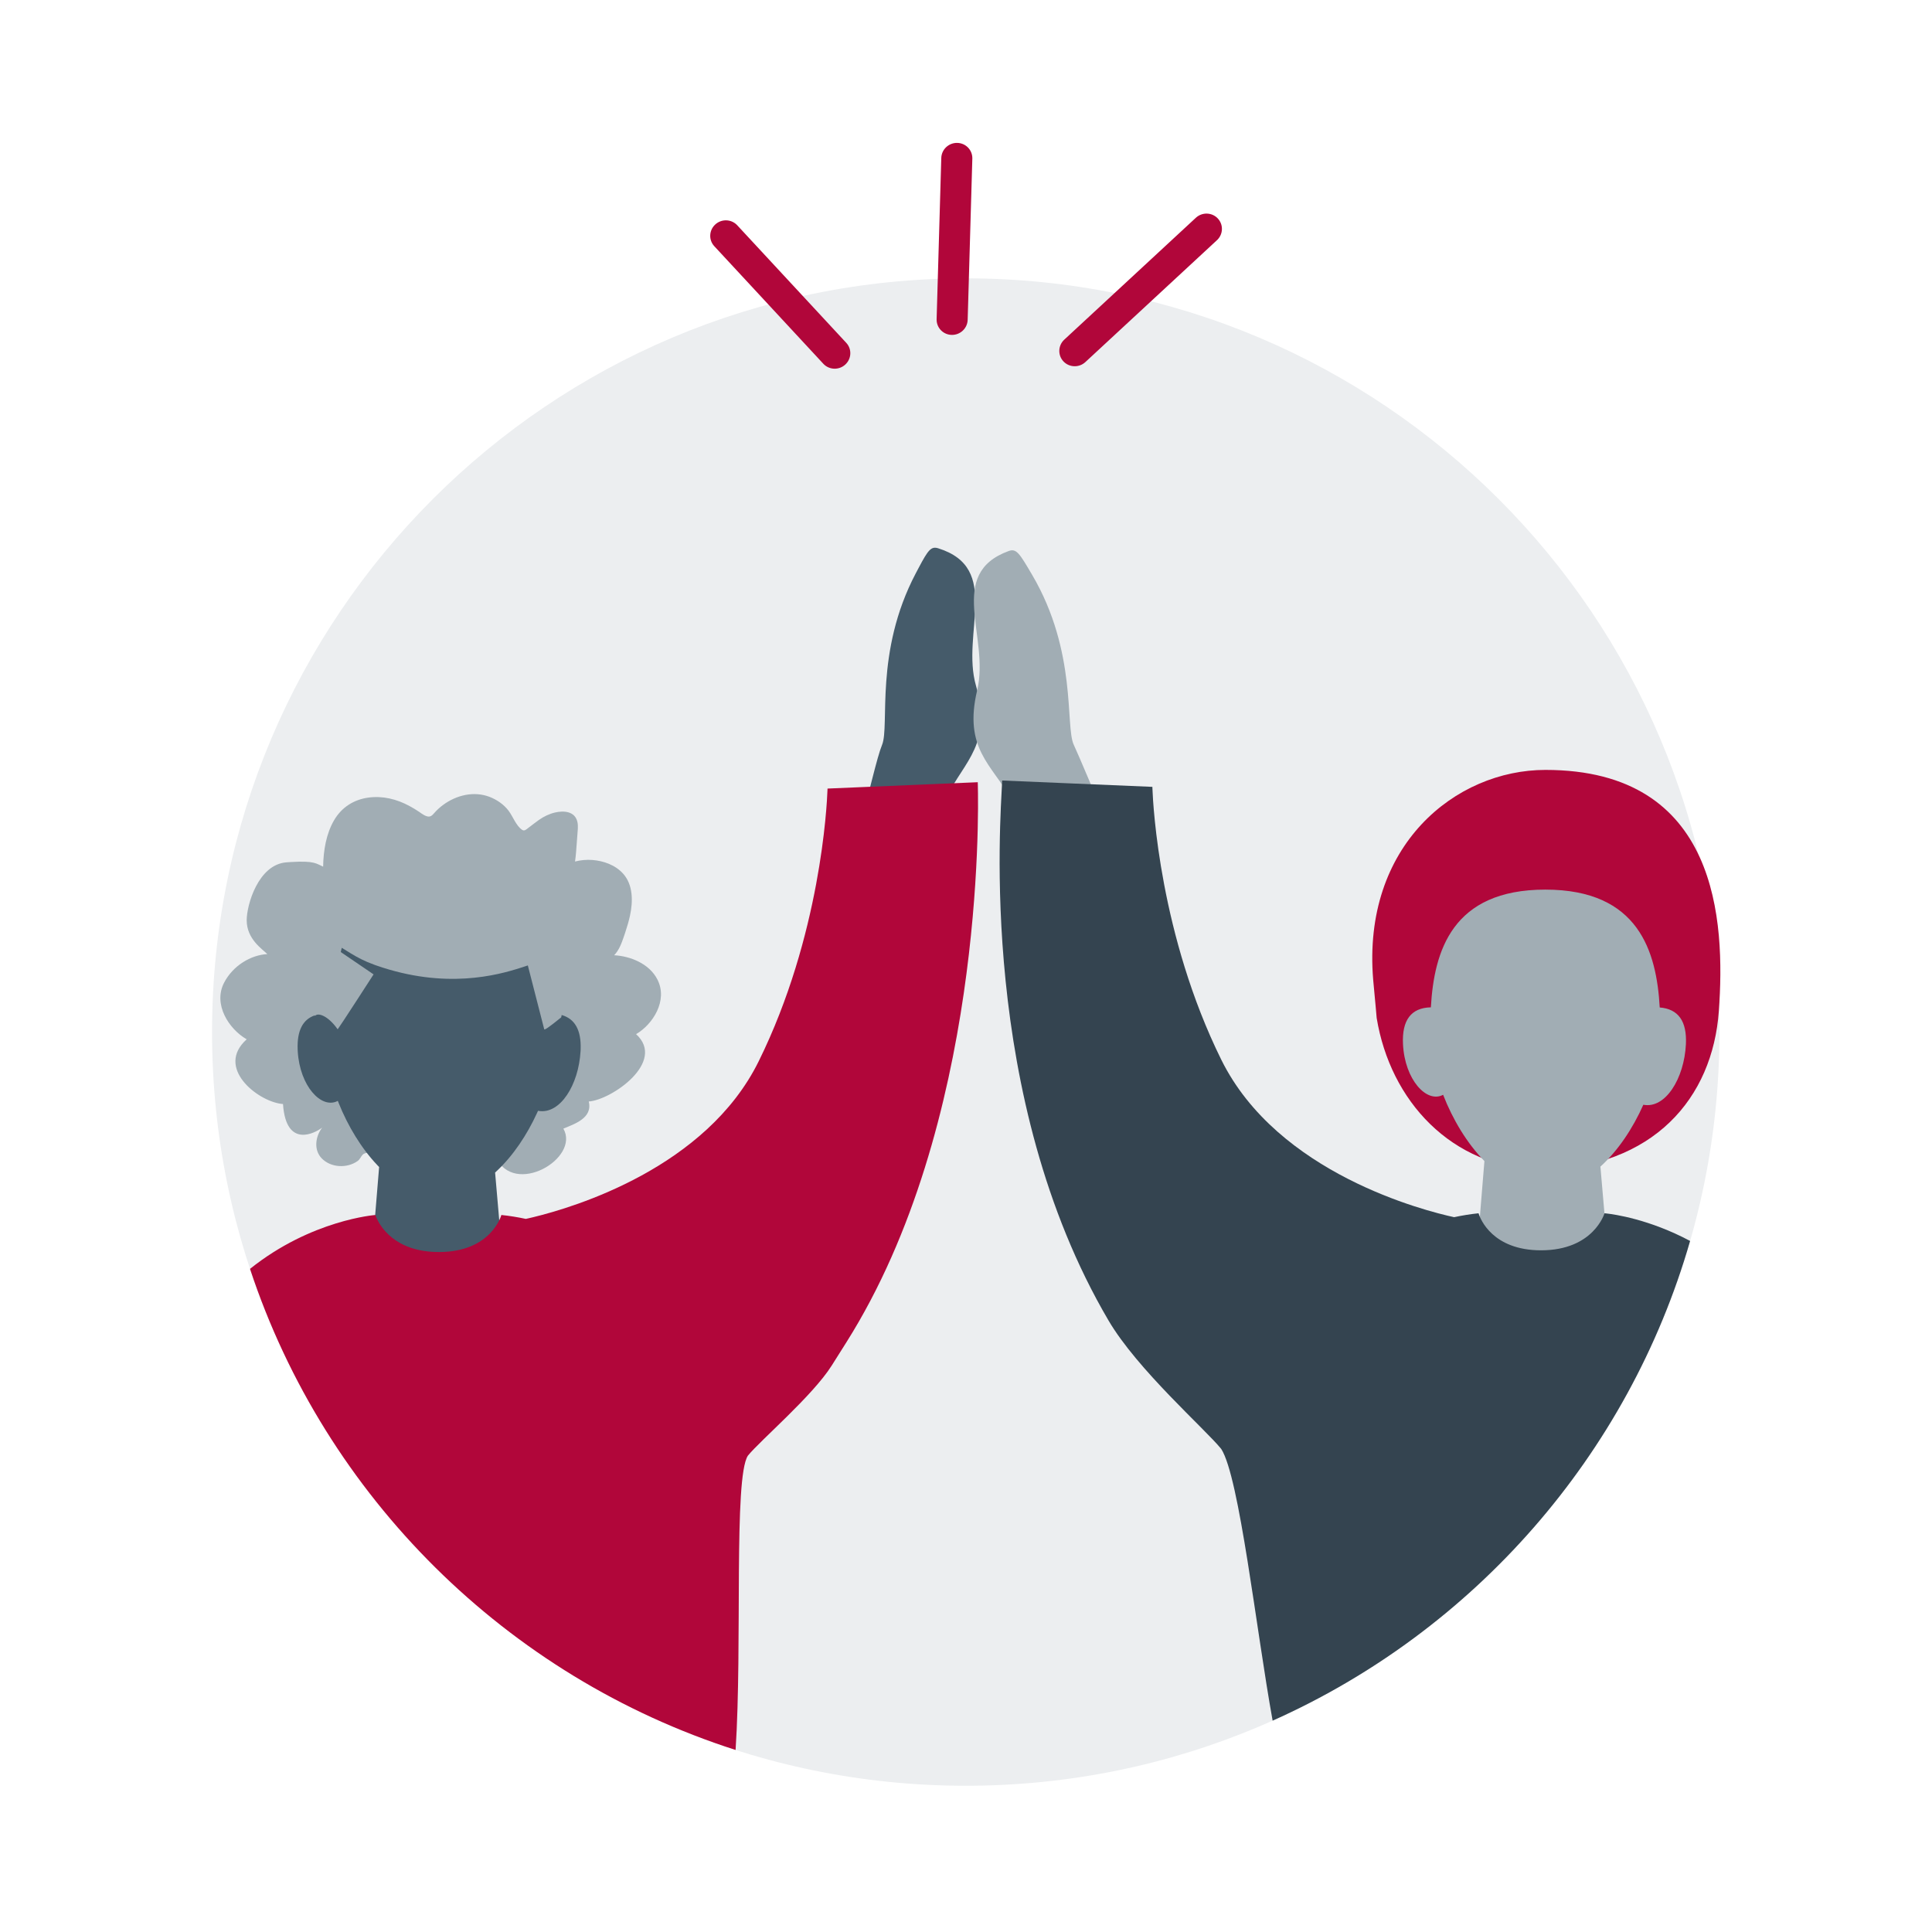
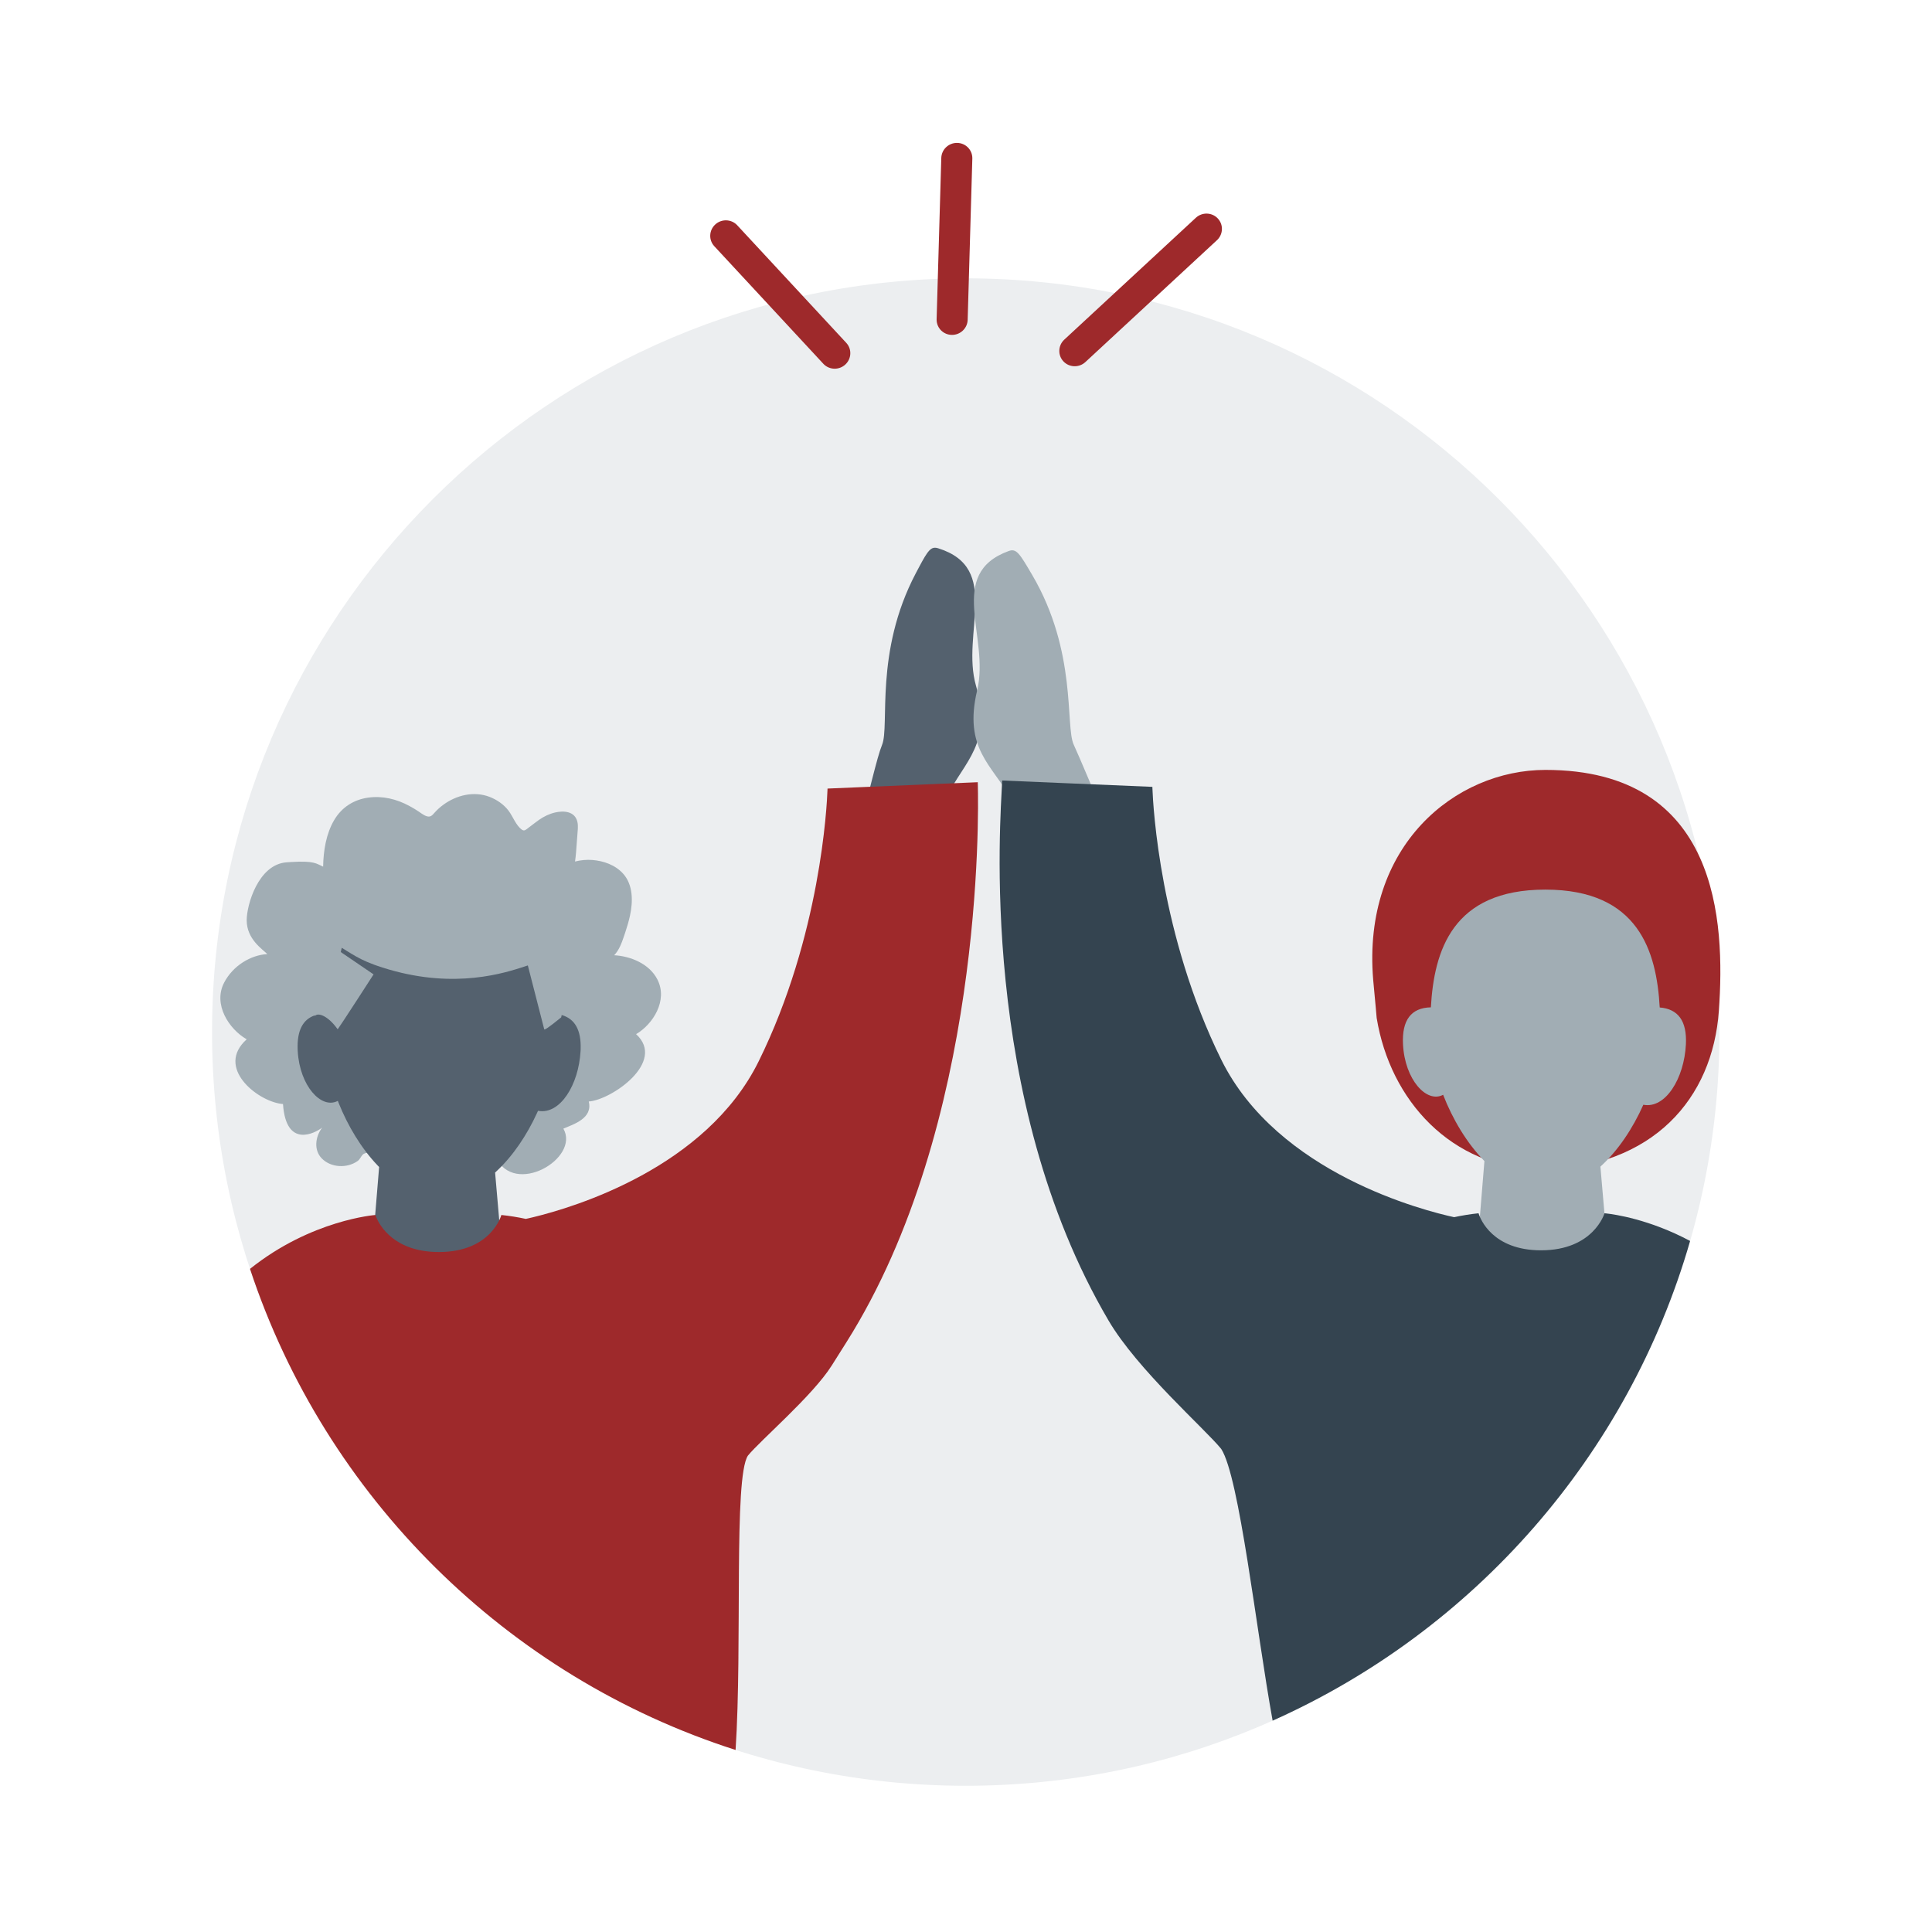
<svg xmlns="http://www.w3.org/2000/svg" width="676" height="676" viewBox="0 0 676 676">
  <g fill="none" fill-rule="evenodd">
    <circle fill="#ECEEF0" cx="337.914" cy="361.112" r="263.719" />
    <path d="M171.318 278.829c2.513.97 4.954 2.615 6.659 4.88 1.517 2.021 2.601 5.226 4.698 6.636.82.55 1.42-.083 2.143-.644l.182-.136c1.216-.88 2.378-1.85 3.608-2.706 1.73-1.2 3.603-2.099 5.609-2.57 2.934-.688 6.991-.528 7.83 3.371.313 1.465.074 3.032-.029 4.509a363.304 363.304 0 01-.458 6.075 52.065 52.065 0 01-.361 3.198c1.985-.5 4.05-.697 6.074-.54 3.845.306 8.014 1.706 10.789 4.829 3.464 3.895 3.454 9.66 2.364 14.672-.434 2.007-1.032 3.97-1.67 5.907l-.489 1.45c-.79 2.322-1.702 4.763-3.375 6.476 5.52.3 12.247 2.833 15.138 8.496 3.758 7.355-1.616 15.698-7.464 19.112 10.659 9.718-8.618 23.018-16.56 23.564 1.457 5.895-5.218 7.924-8.882 9.5 5.94 10.422-17.345 24.019-23.679 9.848l-.19-.442c-1.104-2.717-2.274-4.513-3.37-5.684l-.401-.403-.02-.18-.065-.183 1.652-1.731c1.493-1.597 2.488-2.736 2.205-2.564-1.486.907-2.727 1.578-3.752 2.069l-.2.094.022-.071c.966-2.826 5.306-5.483 3.647-7.844l-.242-.291 2.948-1.29c2.802-1.256 5.618-2.774 7.384-5.549 4.132-6.487-.418-15.508-6.875-17.216-5.849-1.544-12.445 1.768-16.18 6.795-1.242-3.546-3.031-6.916-5.44-9.63l-.6-.665-.564.604c-2.545 2.822-4.438 6.319-5.75 10-3.948-5.218-10.924-8.66-17.105-7.053-6.83 1.768-11.642 11.136-7.275 17.87 2.538 3.912 7.115 5.421 10.926 7.101-2.971 3.134.728 6.01-1.061 9.91-.883 1.923-2.12 4.099-4.094 4.768-.73.247-1.588.27-2.163.872-.712.748-.88 1.583-1.794 2.224-3.637 2.565-9.314 2.368-12.536-.976-2.809-2.919-2.207-7.476.023-10.547l.187-.247-.267.215c-2.017 1.506-12.397 7.454-13.477-8.417l-.627-.063c-8.509-1.088-23.065-12.736-12.073-22.58-6.184-3.544-11.866-12.207-7.893-19.842 3.058-5.88 9.271-9.666 15.106-9.977-1.769-1.78-7.213-5.237-7.213-11.86 0-5.31 4.014-19.492 13.908-20.246l1.414-.097c8.53-.54 9.052.594 11.423 1.606.096-5.61 1.043-11.48 3.85-16.27 2.699-4.61 7.005-7.195 11.906-7.88 5.032-.7 10.001.493 14.506 2.964 1.13.618 2.245 1.266 3.315 2l.776.544c.66.456 1.351.882 2.1 1.06 1.172.28 1.752-.408 2.514-1.273a19.141 19.141 0 012.962-2.706c4.703-3.506 10.875-4.948 16.326-2.846zm-2.583 119.72l.52-.535.229.213.009.049c.066 1.7-3.332 3.358-1.62 3.95.447.155-2.3.739-4.153 1.29l-.3.09.06-.047c1.312-1.071 3.364-3.075 5.255-5.01zm.569-2.817l-.078.285c-.116.493-.119.99.043 1.495l.13.352-.143.15-.053-.046c-.805-.704-1.547-1.08-2.159-1.264l-.114-.032.126-.037.6-.206a19.4 19.4 0 001.517-.634l.13-.063zM129.69 350.62c8.068 1.85 16.406 2.61 24.404 4.789l.36.11c7.398-1.994 15.093-2.735 22.543-4.473-7.884-.012-15.786.84-23.66.076-.094-.009-.13-.113-.121-.303l1.49-.118c-8.327.792-16.68-.092-25.016-.08z" fill="#A1ADB4" />
-     <path d="M119.574 331.632l.679.411 2.53 1.562c2.223 1.352 4.612 2.672 8.308 4.005l.538.191c24.153 8.44 42.344 3.464 50.673.781l2.386-.78 5.734 22.338c.062.378 1.856-.866 5.385-3.726l.55-.447.172-.816c4.662 1.33 6.872 5.332 6.633 12.01l-.016.388-.02.37c-.701 11.706-7.113 22-14.635 20.787l-.238-.042-.317.703c-3.53 7.72-8.39 15.016-14.16 20.398l-.543.499 5.585 64.392h-51.617l5.452-66.325-.523-.539c-5.712-5.98-10.408-13.804-13.63-21.849l-.297-.754-.175.09c-5.68 2.784-13.108-5.329-13.844-17.353l-.02-.377-.017-.387c-.236-6.505 1.773-10.472 6.031-11.902l.02.224c1.034-1.283 4.48-.117 7.746 4.382l.196.274.022-.02.096-.122c.534-.72 2.778-4.124 6.731-10.217l5.725-8.85-11.478-7.813.338-1.486zM328.258 191.84c22.324 6.966 7.926 29.627 13.24 48.103 5.828 20.237-4 26.318-10.107 38.581-2.714 5.45 17.431 59.007-32.576 141.56l-28.48-33.328c28.48-79.99 34.592-117.082 38.303-126.15 2.721-6.652-2.754-32.373 11.769-59.971l1.114-2.11c3.219-6.056 4.258-7.457 6.737-6.685z" fill="#455B6A" />
-     <path d="M289.549 275.916l52.563-2.22.026.851c.28 10.66 1.896 119.158-45.958 195.065l-5.18 8.213c-6.725 10.632-25.006 26.172-29.325 31.518-5.03 7.768-1.899 66.428-4.298 102.96-80.096-25.655-143.523-88.559-169.902-168.327 21.491-17.206 43.877-18.856 43.877-18.856l.043.134.1.28.156.39c1.184 2.828 6.276 12.156 21.913 12.156 18.432 0 21.86-12.96 21.86-12.96a79.86 79.86 0 018.55 1.367l1.017-.226.772-.179.84-.2c14.373-3.482 60.479-17.285 78.854-54.527 21.67-43.924 23.887-89.6 24.075-94.924l.016-.515zm251.202-6.528c60.674 0 62.894 53.07 60.674 84.287-2.177 30.634-22.891 54.82-62.375 55.713-31.315-.884-52.605-24.247-57.361-53.224l-.307-3.533-.909-9.79c-3.914-46.963 28.76-73.453 60.278-73.453zM257.77 78.633l.182.187 38.151 41.139c2.023 2.18 1.867 5.588-.35 7.61-2.15 1.964-5.45 1.9-7.492-.1l-.182-.187-38.151-41.138c-2.023-2.181-1.867-5.589.35-7.611 2.15-1.963 5.45-1.9 7.492.1zm168.329-2.2c1.98 2.102 1.914 5.375-.104 7.43l-.189.183-46.033 42.637c-2.2 2.038-5.638 1.935-7.677-.231-1.98-2.103-1.914-5.376.104-7.43l.189-.184 46.033-42.637c2.2-2.038 5.638-1.935 7.677.232zM334.94 50c2.91.06 5.22 2.38 5.275 5.236v.262l-1.632 56.41c-.087 2.973-2.587 5.333-5.587 5.271-2.91-.06-5.22-2.38-5.275-5.236v-.261l1.632-56.41c.087-2.974 2.587-5.334 5.587-5.272z" fill="#B1063A" />
+     <path d="M119.574 331.632l.679.411 2.53 1.562c2.223 1.352 4.612 2.672 8.308 4.005l.538.191c24.153 8.44 42.344 3.464 50.673.781l2.386-.78 5.734 22.338c.062.378 1.856-.866 5.385-3.726l.55-.447.172-.816c4.662 1.33 6.872 5.332 6.633 12.01l-.016.388-.02.37c-.701 11.706-7.113 22-14.635 20.787l-.238-.042-.317.703c-3.53 7.72-8.39 15.016-14.16 20.398l-.543.499 5.585 64.392h-51.617l5.452-66.325-.523-.539c-5.712-5.98-10.408-13.804-13.63-21.849l-.297-.754-.175.09c-5.68 2.784-13.108-5.329-13.844-17.353l-.02-.377-.017-.387c-.236-6.505 1.773-10.472 6.031-11.902l.02.224c1.034-1.283 4.48-.117 7.746 4.382l.196.274.022-.02.096-.122c.534-.72 2.778-4.124 6.731-10.217l5.725-8.85-11.478-7.813.338-1.486zM328.258 191.84c22.324 6.966 7.926 29.627 13.24 48.103 5.828 20.237-4 26.318-10.107 38.581-2.714 5.45 17.431 59.007-32.576 141.56l-28.48-33.328c28.48-79.99 34.592-117.082 38.303-126.15 2.721-6.652-2.754-32.373 11.769-59.971l1.114-2.11c3.219-6.056 4.258-7.457 6.737-6.685z" fill="#54616e" />
+     <path d="M289.549 275.916l52.563-2.22.026.851c.28 10.66 1.896 119.158-45.958 195.065l-5.18 8.213c-6.725 10.632-25.006 26.172-29.325 31.518-5.03 7.768-1.899 66.428-4.298 102.96-80.096-25.655-143.523-88.559-169.902-168.327 21.491-17.206 43.877-18.856 43.877-18.856l.043.134.1.28.156.39c1.184 2.828 6.276 12.156 21.913 12.156 18.432 0 21.86-12.96 21.86-12.96a79.86 79.86 0 018.55 1.367l1.017-.226.772-.179.84-.2c14.373-3.482 60.479-17.285 78.854-54.527 21.67-43.924 23.887-89.6 24.075-94.924l.016-.515zm251.202-6.528c60.674 0 62.894 53.07 60.674 84.287-2.177 30.634-22.891 54.82-62.375 55.713-31.315-.884-52.605-24.247-57.361-53.224l-.307-3.533-.909-9.79c-3.914-46.963 28.76-73.453 60.278-73.453zM257.77 78.633l.182.187 38.151 41.139c2.023 2.18 1.867 5.588-.35 7.61-2.15 1.964-5.45 1.9-7.492-.1l-.182-.187-38.151-41.138c-2.023-2.181-1.867-5.589.35-7.611 2.15-1.963 5.45-1.9 7.492.1zm168.329-2.2c1.98 2.102 1.914 5.375-.104 7.43l-.189.183-46.033 42.637c-2.2 2.038-5.638 1.935-7.677-.231-1.98-2.103-1.914-5.376.104-7.43l.189-.184 46.033-42.637c2.2-2.038 5.638-1.935 7.677.232zM334.94 50c2.91.06 5.22 2.38 5.275 5.236v.262l-1.632 56.41c-.087 2.973-2.587 5.333-5.587 5.271-2.91-.06-5.22-2.38-5.275-5.236v-.261l1.632-56.41c.087-2.974 2.587-5.334 5.587-5.272z" fill="#9e292b" />
    <path d="M540.694 311.272c32.645 0 38.93 21.585 40.038 41.24 6.503.518 9.554 4.808 9.16 12.871-.59 12.012-7.19 22.657-14.894 21.164-3.661 8.242-8.836 16.052-15.02 21.647l5.582 64.542h-51.616l5.451-66.478c-6.13-6.242-11.129-14.621-14.452-23.194-5.759 3.077-13.428-5.299-14.038-17.68-.417-8.456 2.837-12.763 9.751-12.922 1.117-19.64 7.42-41.19 40.038-41.19zM361.187 201.215c15.773 26.88 11.483 52.833 14.507 59.35 4.122 8.883 17.942 43.489 59.4 136.354l-40.245-10.543c-53.74-80.104-38.1-101.522-41.06-106.839-6.667-11.962-16.762-17.573-11.87-38.065 4.463-18.702-10.958-40.661 11.02-48.674 2.703-.984 3.763.778 8.248 8.417z" fill="#A1ADB4" />
    <path d="M350.65 273.098l52.564 2.22.022.698c.23 6.112 2.63 51.284 24.069 94.74 19.724 39.978 71.4 52.944 81.485 55.13a80.314 80.314 0 018.55-1.367l.072.236c.572 1.755 4.828 12.724 21.786 12.724 18.432 0 22.214-12.96 22.214-12.96l.572.056c2.752.297 15.077 1.996 29.379 9.63-21.61 75.097-75.696 136.437-146.073 167.848-5.753-31.706-11.609-85.22-17.985-95.069-5.657-7.002-29.315-27.717-39.444-44.959-45.842-78.031-37.725-175.96-37.251-187.967l.04-.96z" fill="#344450" />
  </g>
</svg>
